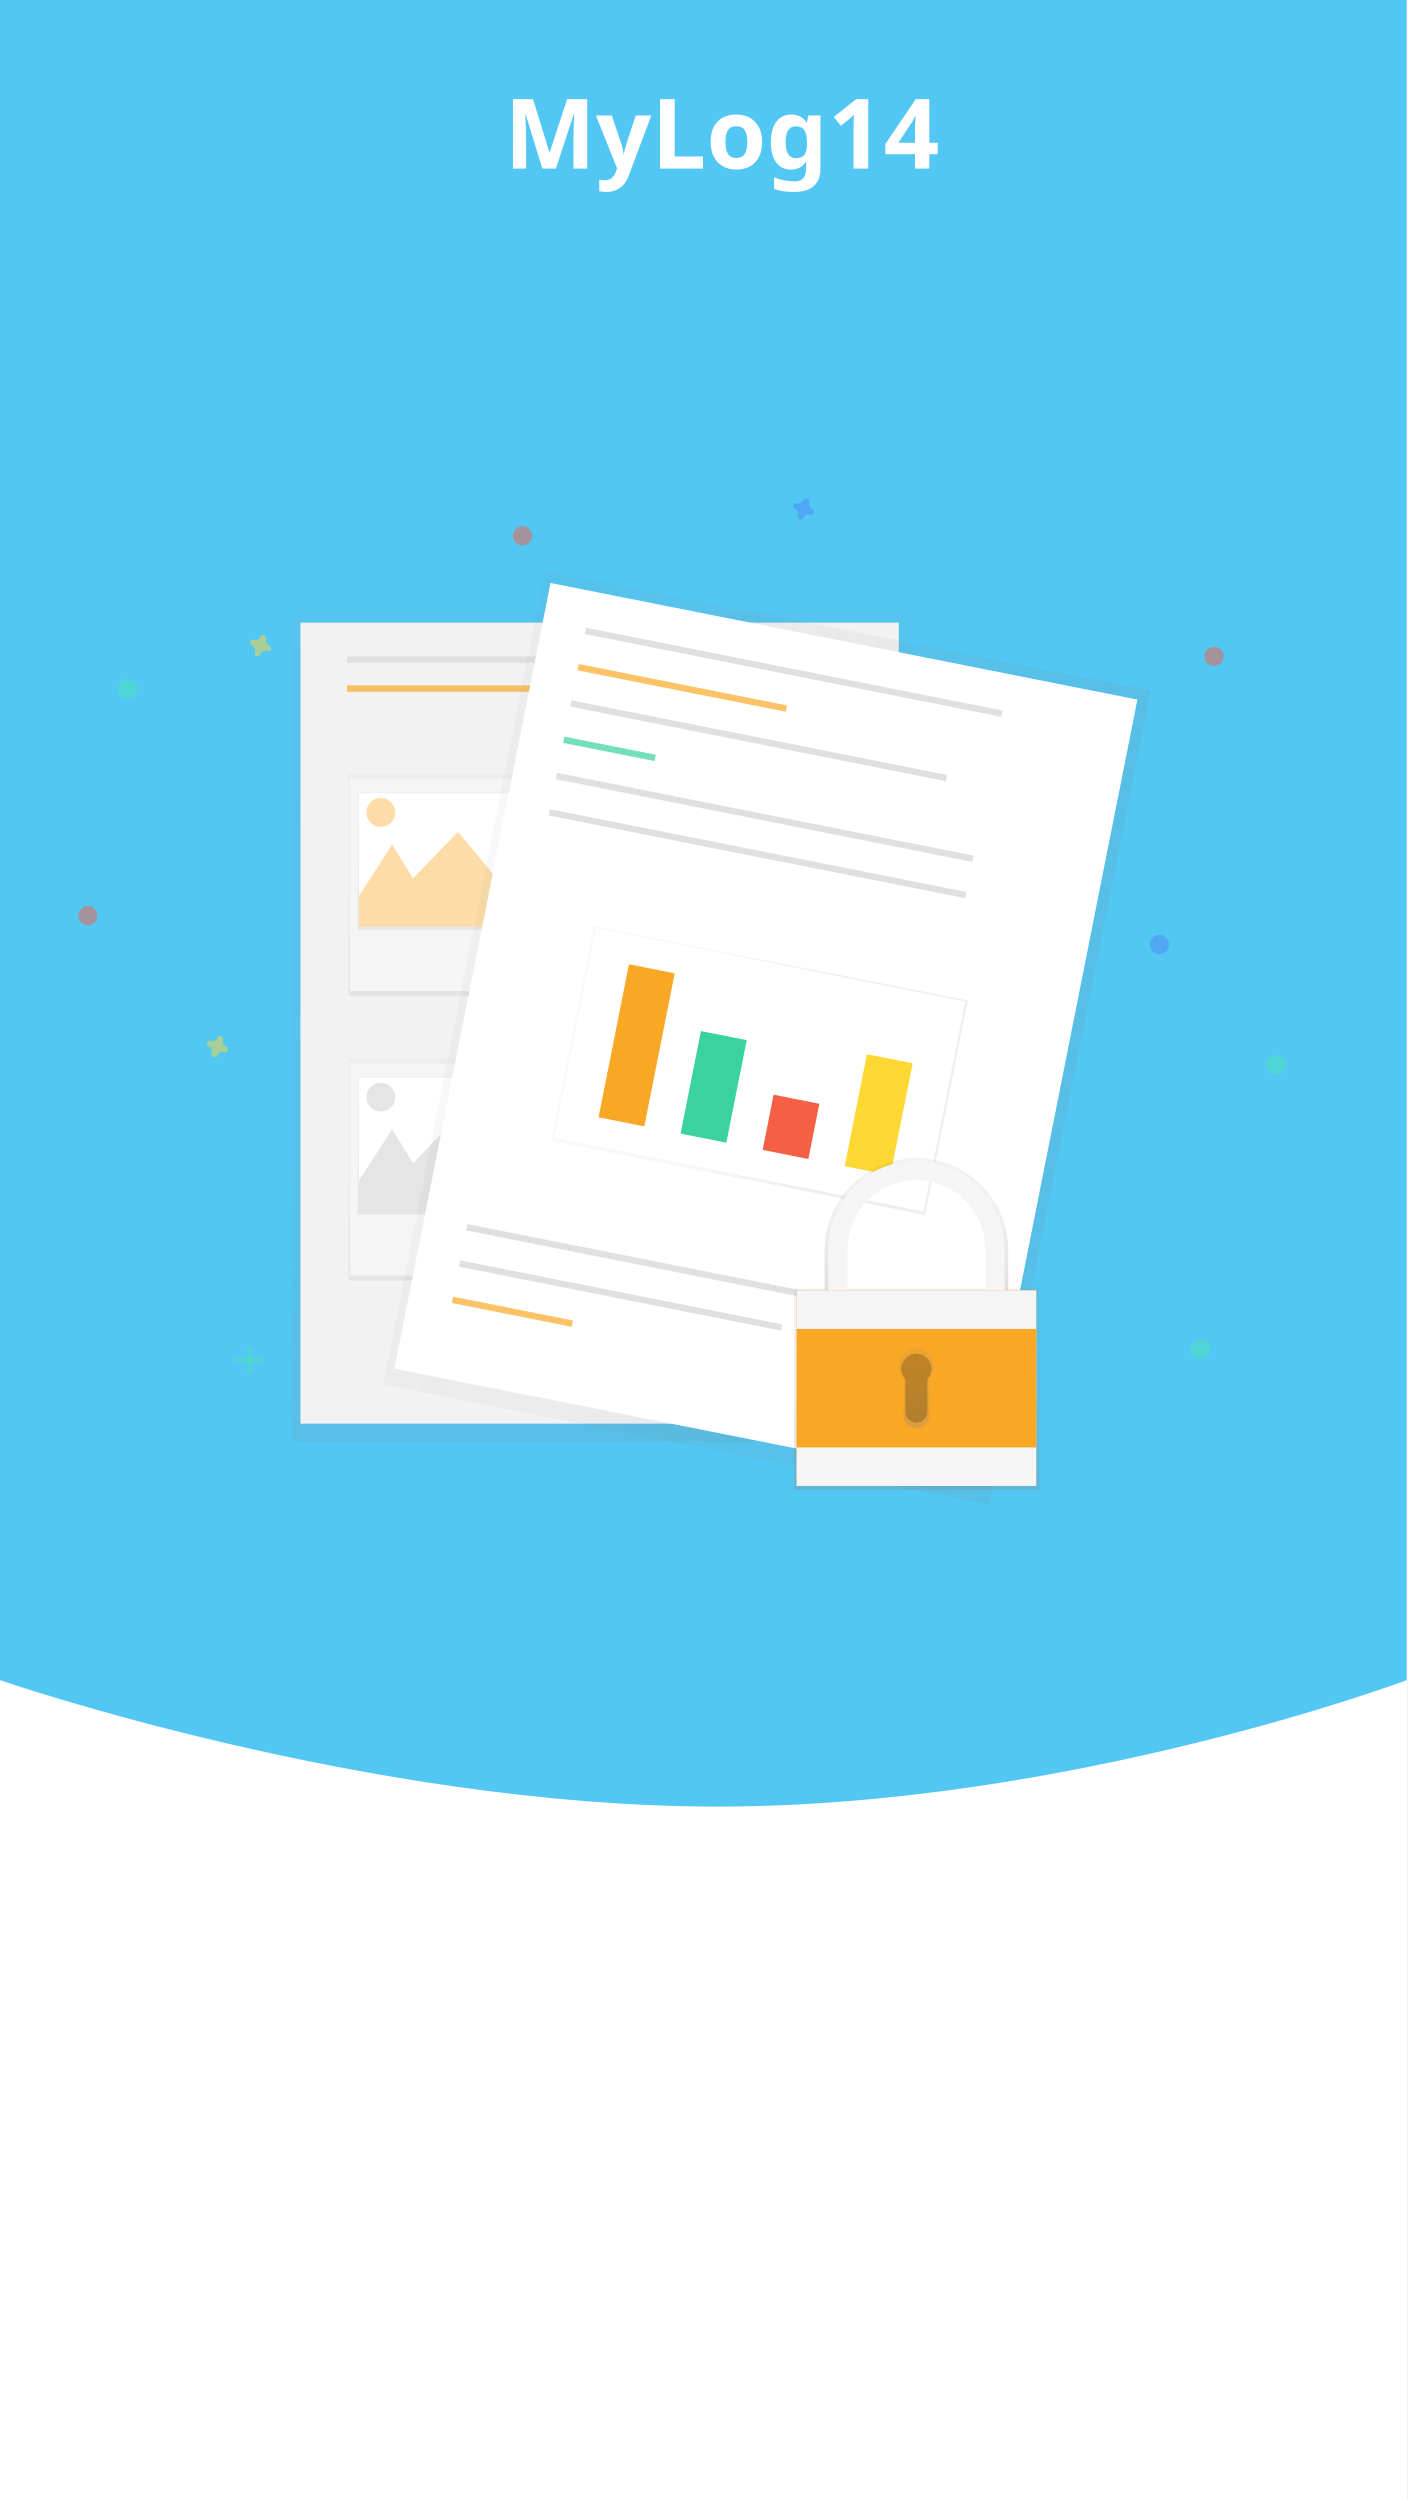
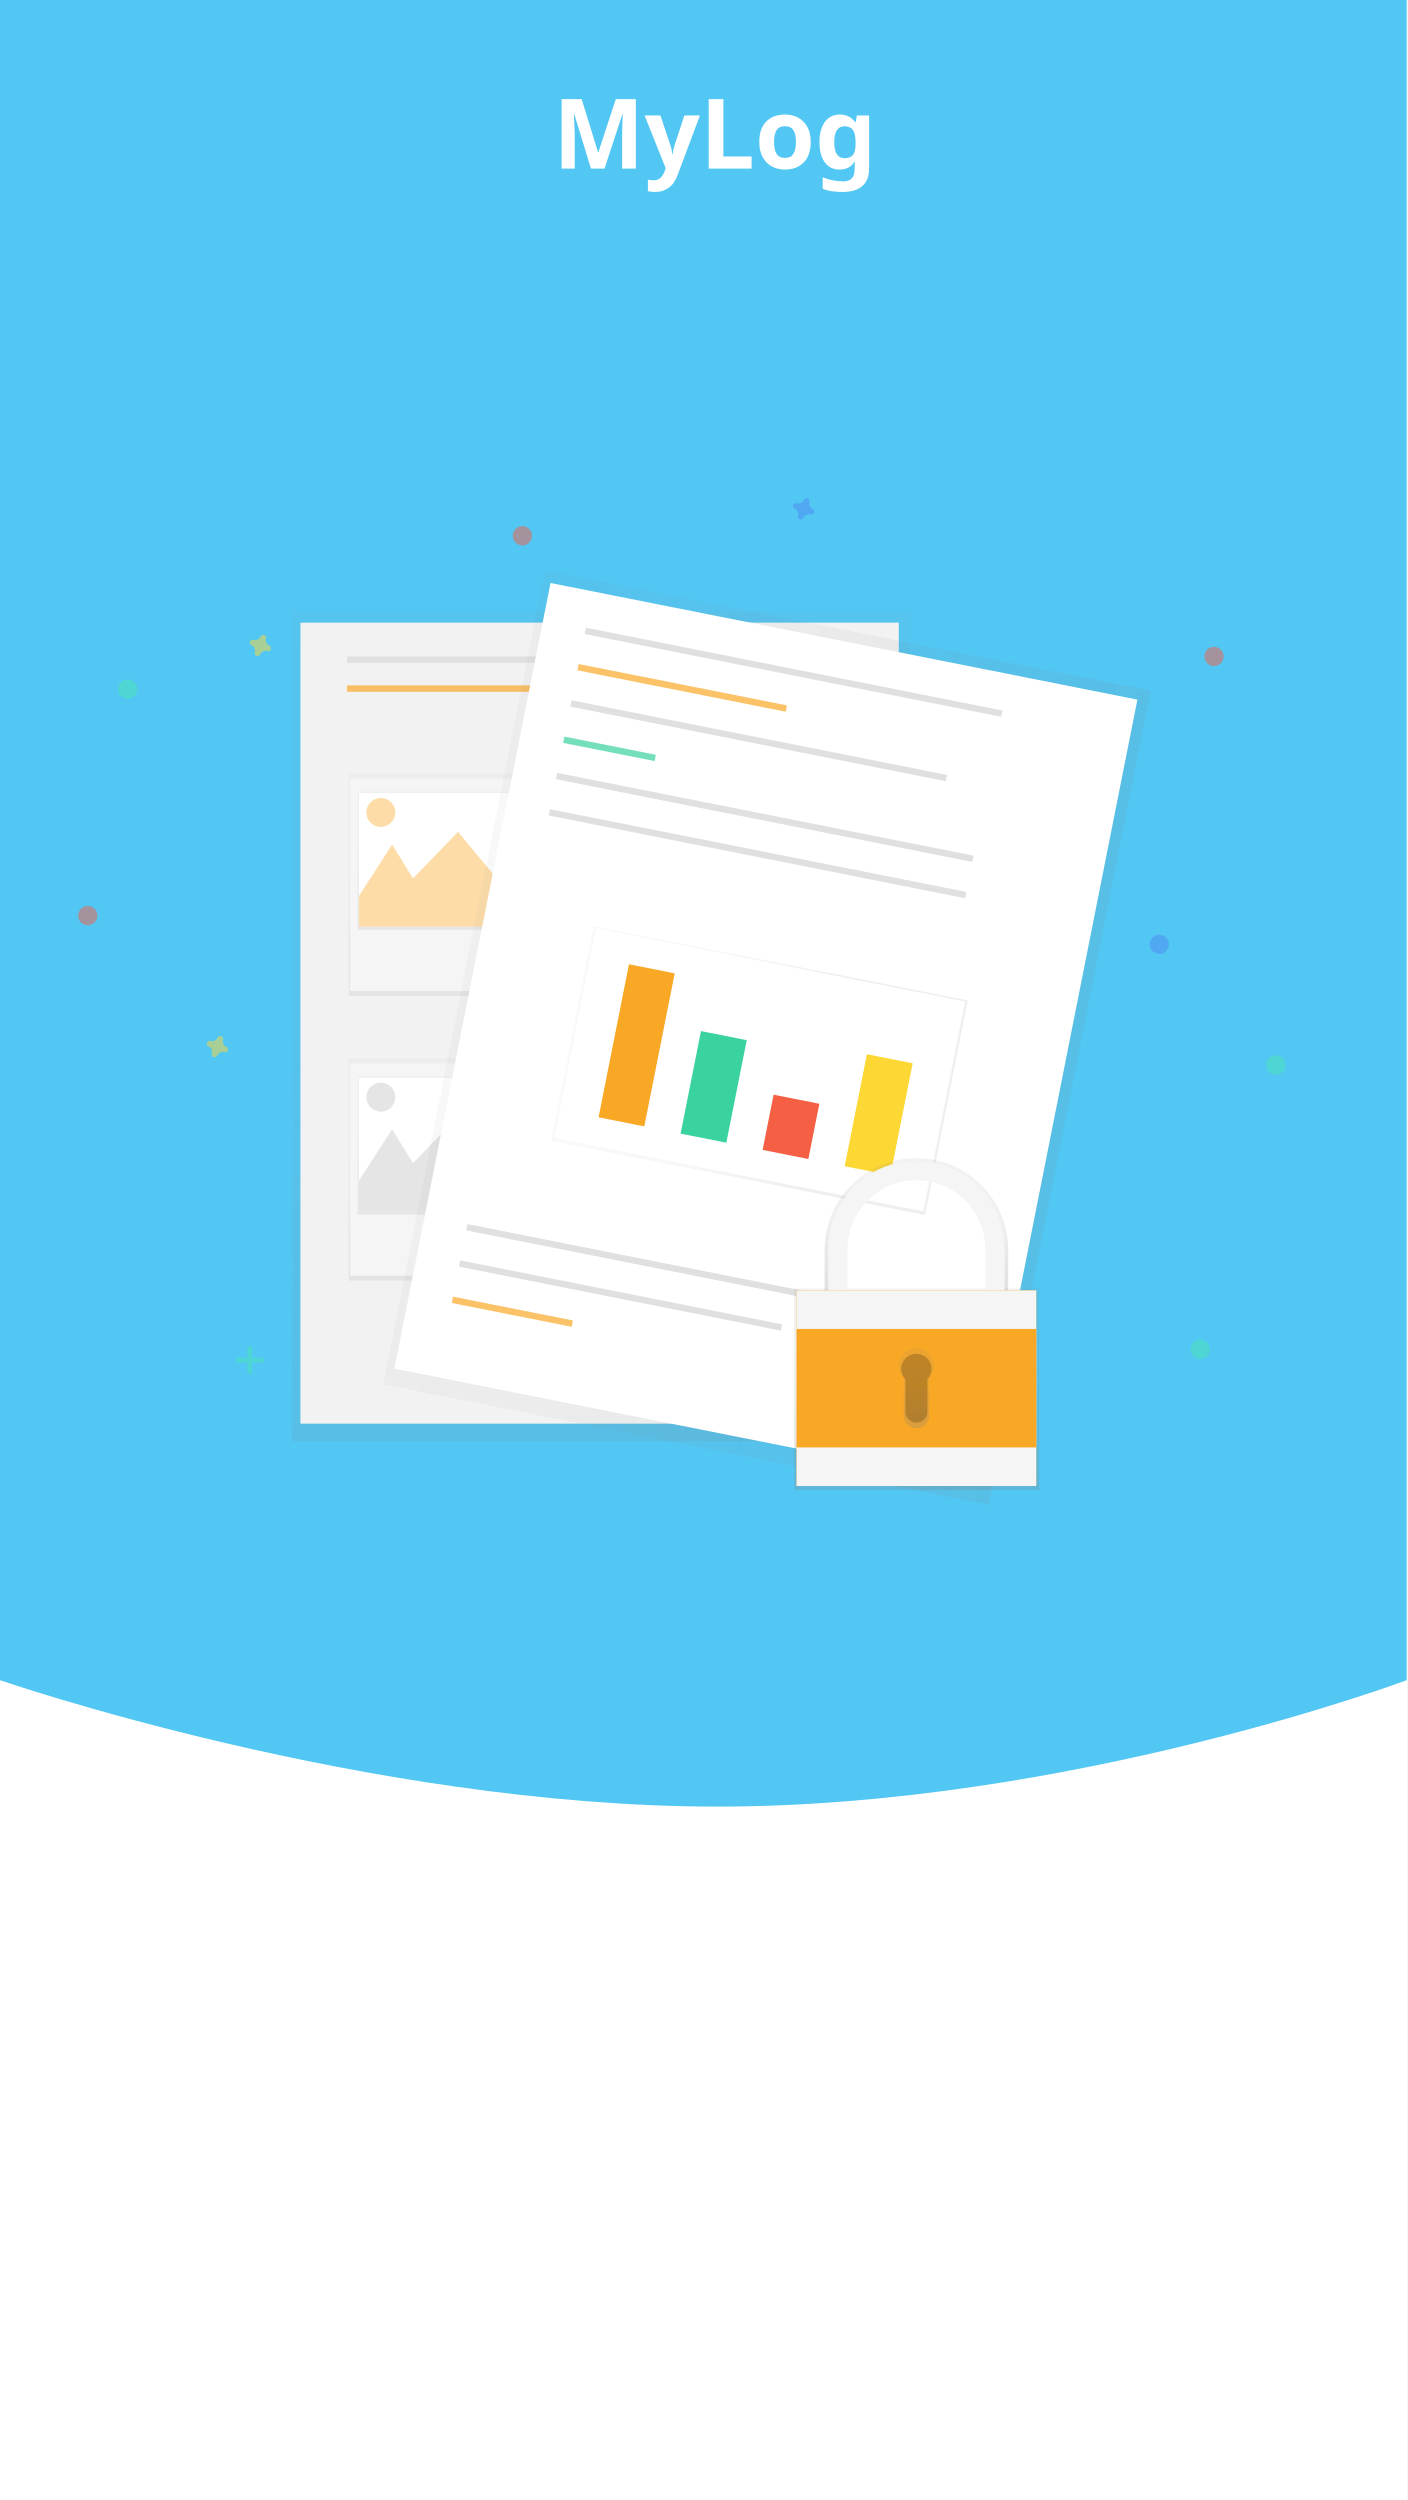
<svg xmlns="http://www.w3.org/2000/svg" xmlns:xlink="http://www.w3.org/1999/xlink" width="868" height="1542" viewBox="0 0 868 1542">
  <defs>
    <clipPath id="clip-path">
      <rect id="Rectangle_600" data-name="Rectangle 600" width="868" height="1542" />
    </clipPath>
    <linearGradient id="linear-gradient" x1="0.5" y1="1" x2="0.5" gradientUnits="objectBoundingBox">
      <stop offset="0" stop-color="gray" stop-opacity="0.251" />
      <stop offset="0.54" stop-color="gray" stop-opacity="0.122" />
      <stop offset="1" stop-color="gray" stop-opacity="0.102" />
    </linearGradient>
    <clipPath id="clip-path-2">
      <rect id="_Rectangle_" data-name="&lt;Rectangle&gt;" width="122.153" height="82.346" fill="#fff" />
    </clipPath>
    <linearGradient id="linear-gradient-6" x1="0.511" y1="1.102" x2="0.511" y2="-0.241" xlink:href="#linear-gradient" />
    <linearGradient id="linear-gradient-7" x1="0.572" y1="0.676" x2="0.572" y2="0.102" xlink:href="#linear-gradient" />
    <linearGradient id="linear-gradient-10" y2="0.001" xlink:href="#linear-gradient" />
  </defs>
  <g id="BootPage_1" clip-path="url(#clip-path)">
    <g id="Boot_page-1_1" data-name="Boot page-1 – 1" clip-path="url(#clip-path)">
      <rect id="Rectangle_599" data-name="Rectangle 599" width="868" height="1542" fill="#fff" />
      <path id="Path_1408" data-name="Path 1408" d="M0,0H867.633V1074.9s-208.232,77.974-425.14,77.974S0,1074.9,0,1074.9Z" transform="translate(0 -38.561)" fill="#52c7f4" />
-       <text id="MyLog14" transform="translate(311 104)" fill="#fff" font-size="60" font-family="TrebuchetMS-Bold, Trebuchet MS" font-weight="700">
-         <tspan x="0" y="0">MyLog14</tspan>
+       <text id="MyLog14" transform="translate(341 104)" fill="#fff" font-size="60" font-family="TrebuchetMS-Bold, Trebuchet MS" font-weight="700">
+         <tspan x="0" y="0">MyLog</tspan>
      </text>
      <g id="undraw_secure_data_0rwp" transform="translate(48.202 307.323)">
        <g id="Group_869" data-name="Group 869" transform="translate(132.131 69.782)" opacity="0.5">
          <rect id="Rectangle_550" data-name="Rectangle 550" width="380.973" height="511.928" fill="url(#linear-gradient)" />
        </g>
        <rect id="Rectangle_551" data-name="Rectangle 551" width="369.067" height="494.066" transform="translate(137.096 76.725)" fill="#f2f2f2" />
        <rect id="Rectangle_552" data-name="Rectangle 552" width="126.988" height="3.967" transform="translate(165.865 97.563)" fill="#e0e0e0" />
        <rect id="Rectangle_553" data-name="Rectangle 553" width="126.988" height="3.967" transform="translate(165.865 115.417)" fill="#f9a826" opacity="0.7" />
        <rect id="Rectangle_554" data-name="Rectangle 554" width="126.988" height="3.967" transform="translate(311.704 97.563)" fill="#e0e0e0" />
        <rect id="Rectangle_555" data-name="Rectangle 555" width="126.988" height="3.967" transform="translate(331.544 210.666)" fill="#e0e0e0" />
        <rect id="Rectangle_556" data-name="Rectangle 556" width="126.988" height="3.967" transform="translate(334.521 221.574)" fill="#e0e0e0" />
        <rect id="Rectangle_557" data-name="Rectangle 557" width="126.988" height="3.967" transform="translate(340.474 232.485)" fill="#e0e0e0" />
        <rect id="Rectangle_558" data-name="Rectangle 558" width="126.988" height="3.967" transform="translate(331.544 386.263)" fill="#e0e0e0" />
        <rect id="Rectangle_559" data-name="Rectangle 559" width="126.988" height="3.967" transform="translate(334.521 397.181)" fill="#e0e0e0" />
        <rect id="Rectangle_560" data-name="Rectangle 560" width="126.988" height="3.967" transform="translate(340.474 408.091)" fill="#e0e0e0" />
        <g id="Group_870" data-name="Group 870" transform="translate(166.855 169.989)" opacity="0.5">
          <rect id="Rectangle_561" data-name="Rectangle 561" width="134.929" height="136.908" fill="url(#linear-gradient)" />
        </g>
        <rect id="Rectangle_562" data-name="Rectangle 562" width="132.796" height="130.955" transform="translate(167.706 172.965)" fill="#f5f5f5" />
        <g id="Group_871" data-name="Group 871" transform="translate(172.387 180.897)" opacity="0.5">
          <rect id="Rectangle_563" data-name="Rectangle 563" width="123.857" height="85.322" fill="url(#linear-gradient)" />
        </g>
        <rect id="_Rectangle_3" data-name="&lt;Rectangle&gt;" width="122.153" height="82.346" transform="translate(173.237 181.887)" fill="#fff" />
        <g id="Group_872" data-name="Group 872" transform="translate(173.237 181.887)" clip-path="url(#clip-path-2)">
          <path id="Path_1497" data-name="Path 1497" d="M199.9,306.008l30.758-47.628,12.9,20.838,27.771-28.769,23.814,28.769,20.838-42.659,53.574,85.317-173.621-5.953Z" transform="translate(-210.247 -226.634)" fill="#f9a826" opacity="0.4" />
          <circle id="Ellipse_353" data-name="Ellipse 353" cx="8.929" cy="8.929" r="8.929" transform="translate(4.526 2.976)" fill="#f9a826" opacity="0.4" />
        </g>
        <g id="Group_873" data-name="Group 873" transform="translate(166.855 345.586)" opacity="0.5">
          <rect id="Rectangle_564" data-name="Rectangle 564" width="134.929" height="136.908" fill="url(#linear-gradient)" />
        </g>
        <rect id="Rectangle_565" data-name="Rectangle 565" width="132.796" height="130.955" transform="translate(167.706 348.564)" fill="#f5f5f5" />
        <g id="Group_874" data-name="Group 874" transform="translate(172.387 356.503)" opacity="0.5">
          <rect id="Rectangle_566" data-name="Rectangle 566" width="123.857" height="85.322" fill="url(#linear-gradient)" />
        </g>
        <rect id="_Rectangle_4" data-name="&lt;Rectangle&gt;" width="122.153" height="82.346" transform="translate(173.237 357.494)" fill="#fff" />
        <g id="Group_875" data-name="Group 875" transform="translate(173.237 357.494)" clip-path="url(#clip-path-2)">
          <path id="Path_1498" data-name="Path 1498" d="M199.9,522.494l30.758-47.621,12.9,20.838,27.771-28.769,23.814,28.769,20.838-42.659,53.574,85.317-173.621-5.953Z" transform="translate(-210.247 -443.127)" fill="#bdbdbd" opacity="0.4" />
          <circle id="Ellipse_354" data-name="Ellipse 354" cx="8.929" cy="8.929" r="8.929" transform="translate(4.526 2.976)" fill="#bdbdbd" opacity="0.4" />
        </g>
        <g id="Group_876" data-name="Group 876" transform="translate(188.067 44.488)" opacity="0.5">
          <rect id="Rectangle_567" data-name="Rectangle 567" width="511.928" height="380.973" transform="translate(0 502.109) rotate(-78.76)" fill="url(#linear-gradient-6)" />
        </g>
        <rect id="Rectangle_568" data-name="Rectangle 568" width="494.066" height="369.067" transform="translate(195.054 536.858) rotate(-78.76)" fill="#fff" />
        <rect id="Rectangle_569" data-name="Rectangle 569" width="261.917" height="3.967" transform="translate(313.218 79.863) rotate(11.24)" fill="#e0e0e0" />
        <rect id="Rectangle_570" data-name="Rectangle 570" width="261.917" height="3.967" transform="translate(240.117 447.699) rotate(11.24)" fill="#e0e0e0" />
        <rect id="Rectangle_571" data-name="Rectangle 571" width="202.39" height="3.967" transform="translate(235.671 470.081) rotate(11.24)" fill="#e0e0e0" />
        <rect id="Rectangle_572" data-name="Rectangle 572" width="75.402" height="3.967" transform="translate(231.229 492.459) rotate(11.24)" fill="#f9a826" opacity="0.7" />
        <rect id="Rectangle_573" data-name="Rectangle 573" width="130.955" height="3.967" transform="translate(308.776 102.255) rotate(11.24)" fill="#f9a826" opacity="0.7" />
        <rect id="Rectangle_574" data-name="Rectangle 574" width="236.124" height="3.967" transform="translate(304.33 124.631) rotate(11.24)" fill="#e0e0e0" />
        <rect id="Rectangle_575" data-name="Rectangle 575" width="57.541" height="3.967" transform="translate(299.885 147.013) rotate(11.24)" fill="#3ad29f" opacity="0.7" />
        <rect id="Rectangle_576" data-name="Rectangle 576" width="261.917" height="3.967" transform="translate(295.429 169.391) rotate(11.24)" fill="#e0e0e0" />
        <g id="Group_877" data-name="Group 877" transform="translate(291.775 263.922)" opacity="0.5">
          <rect id="Rectangle_577" data-name="Rectangle 577" width="134.929" height="235.126" transform="translate(0 132.341) rotate(-78.76)" fill="url(#linear-gradient-7)" />
        </g>
        <rect id="Rectangle_578" data-name="Rectangle 578" width="232.157" height="131.953" transform="translate(319.383 265.192) rotate(11.24)" fill="#fff" />
        <rect id="Rectangle_579" data-name="Rectangle 579" width="261.917" height="3.967" transform="translate(290.982 191.771) rotate(11.24)" fill="#e0e0e0" />
        <rect id="Rectangle_580" data-name="Rectangle 580" width="28.769" height="96.23" transform="translate(339.746 287.442) rotate(11.24)" fill="#f9a826" />
        <rect id="Rectangle_581" data-name="Rectangle 581" width="28.769" height="64.484" transform="translate(384.157 328.643) rotate(11.24)" fill="#3ad29f" />
        <rect id="Rectangle_582" data-name="Rectangle 582" width="28.769" height="34.725" transform="translate(428.955 367.881) rotate(11.24)" fill="#f55f44" />
        <rect id="Rectangle_583" data-name="Rectangle 583" width="28.769" height="70.437" transform="translate(486.516 342.913) rotate(11.24)" fill="#fdd835" />
        <g id="Group_878" data-name="Group 878" transform="translate(97.416 523.18)" opacity="0.5">
          <rect id="Rectangle_584" data-name="Rectangle 584" width="2.976" height="16.863" transform="translate(6.934)" fill="#47e6b1" />
          <rect id="Rectangle_585" data-name="Rectangle 585" width="2.976" height="16.863" transform="translate(16.863 6.943) rotate(90)" fill="#47e6b1" />
        </g>
        <path id="Path_1499" data-name="Path 1499" d="M696.62,74a3.642,3.642,0,0,1-2.027-4.4,1.763,1.763,0,0,0,.082-.4h0a1.824,1.824,0,0,0-3.244-1.205h0a1.752,1.752,0,0,0-.2.357,3.641,3.641,0,0,1-4.4,2.027,1.756,1.756,0,0,0-.405-.082h0a1.824,1.824,0,0,0-1.205,3.244h0a1.752,1.752,0,0,0,.357.2,3.642,3.642,0,0,1,2.01,4.408,1.743,1.743,0,0,0-.082.4h0a1.824,1.824,0,0,0,3.244,1.205h0a1.745,1.745,0,0,0,.2-.357,3.642,3.642,0,0,1,4.4-2.027,1.753,1.753,0,0,0,.4.082h0a1.824,1.824,0,0,0,1.2-3.244h0a1.765,1.765,0,0,0-.34-.207Z" transform="translate(-243.602 -67.304)" fill="#4d8af0" opacity="0.5" />
        <path id="Path_1500" data-name="Path 1500" d="M283.51,177.838a3.642,3.642,0,0,1-2.027-4.4,1.753,1.753,0,0,0,.082-.4h0a1.824,1.824,0,0,0-3.244-1.205h0a1.755,1.755,0,0,0-.2.357,3.642,3.642,0,0,1-4.4,2.027,1.747,1.747,0,0,0-.4-.082h0a1.824,1.824,0,0,0-1.205,3.244h0a1.748,1.748,0,0,0,.357.2,3.642,3.642,0,0,1,2.027,4.4,1.756,1.756,0,0,0-.082.4h0a1.824,1.824,0,0,0,3.244,1.205h0a1.761,1.761,0,0,0,.2-.357,3.642,3.642,0,0,1,4.4-2.027,1.752,1.752,0,0,0,.4.082h0a1.824,1.824,0,0,0,1.205-3.244h0a1.755,1.755,0,0,0-.357-.2Z" transform="translate(-165.572 -86.917)" fill="#fdd835" opacity="0.5" />
        <path id="Path_1501" data-name="Path 1501" d="M250.81,482.9a3.641,3.641,0,0,1-2.027-4.4,1.75,1.75,0,0,0,.082-.405h0a1.824,1.824,0,0,0-3.244-1.205h0a1.754,1.754,0,0,0-.2.357,3.642,3.642,0,0,1-4.4,2.027,1.756,1.756,0,0,0-.4-.082h0a1.824,1.824,0,0,0-1.205,3.244h0a1.753,1.753,0,0,0,.357.2,3.642,3.642,0,0,1,2.027,4.4,1.748,1.748,0,0,0-.082.4h0a1.824,1.824,0,0,0,3.244,1.205h0a1.747,1.747,0,0,0,.2-.357,3.642,3.642,0,0,1,4.4-2.027,1.745,1.745,0,0,0,.4.082h0a1.824,1.824,0,0,0,1.205-3.244h0a1.747,1.747,0,0,0-.357-.2Z" transform="translate(-159.395 -144.538)" fill="#fdd835" opacity="0.5" />
        <circle id="Ellipse_355" data-name="Ellipse 355" cx="5.953" cy="5.953" r="5.953" transform="translate(268.05 17.198)" fill="#f55f44" opacity="0.5" />
        <circle id="Ellipse_356" data-name="Ellipse 356" cx="5.953" cy="5.953" r="5.953" transform="translate(0 251.481)" fill="#f55f44" opacity="0.5" />
        <circle id="Ellipse_357" data-name="Ellipse 357" cx="5.953" cy="5.953" r="5.953" transform="translate(694.656 91.61)" fill="#f55f44" opacity="0.5" />
        <circle id="Ellipse_358" data-name="Ellipse 358" cx="5.953" cy="5.953" r="5.953" transform="translate(660.922 269.195)" fill="#4d8af0" opacity="0.5" />
        <circle id="Ellipse_359" data-name="Ellipse 359" cx="5.953" cy="5.953" r="5.953" transform="translate(24.609 111.775)" fill="#47e6b1" opacity="0.5" />
        <circle id="Ellipse_360" data-name="Ellipse 360" cx="5.953" cy="5.953" r="5.953" transform="translate(686.163 519.052)" fill="#47e6b1" opacity="0.5" />
        <circle id="Ellipse_361" data-name="Ellipse 361" cx="5.953" cy="5.953" r="5.953" transform="translate(732.81 343.551)" fill="#47e6b1" opacity="0.5" />
        <rect id="Rectangle_586" data-name="Rectangle 586" width="151.257" height="124.158" transform="translate(441.589 487.458)" fill="url(#linear-gradient)" />
        <path id="Path_1502" data-name="Path 1502" d="M720.935,625.812a44.247,44.247,0,1,1,88.494,0v28.316h12.385V625.812a56.637,56.637,0,0,0-113.274,0v28.316h12.385Z" transform="translate(-248.143 -162.101)" fill="url(#linear-gradient)" />
        <path id="Path_1503" data-name="Path 1503" d="M723.231,625.589a42.478,42.478,0,0,1,84.956,0v27.188h11.891V625.589a54.369,54.369,0,0,0-108.739,0v27.188h11.891Z" transform="translate(-248.672 -162.488)" fill="#f5f5f5" />
        <rect id="Rectangle_587" data-name="Rectangle 587" width="147.818" height="120.637" transform="translate(443.129 488.596)" fill="#f9a826" />
        <rect id="Rectangle_588" data-name="Rectangle 588" width="147.818" height="120.637" transform="translate(443.129 488.596)" fill="#f5f5f5" />
        <rect id="Rectangle_589" data-name="Rectangle 589" width="147.818" height="73.057" transform="translate(443.129 512.376)" fill="#f9a826" />
        <path id="Path_1504" data-name="Path 1504" d="M786.691,724.492a10.845,10.845,0,1,0-18.722,7.421v23.137a7.885,7.885,0,1,0,15.769,0v-23.1a10.79,10.79,0,0,0,2.952-7.457Z" transform="translate(-258.823 -189.405)" fill="url(#linear-gradient-10)" />
        <path id="Path_1505" data-name="Path 1505" d="M785.534,727.2a9.344,9.344,0,1,0-16.147,6.4v19.936a6.8,6.8,0,1,0,13.6,0V733.6a9.3,9.3,0,0,0,2.552-6.4Z" transform="translate(-259.163 -190.179)" opacity="0.2" />
      </g>
    </g>
  </g>
</svg>
